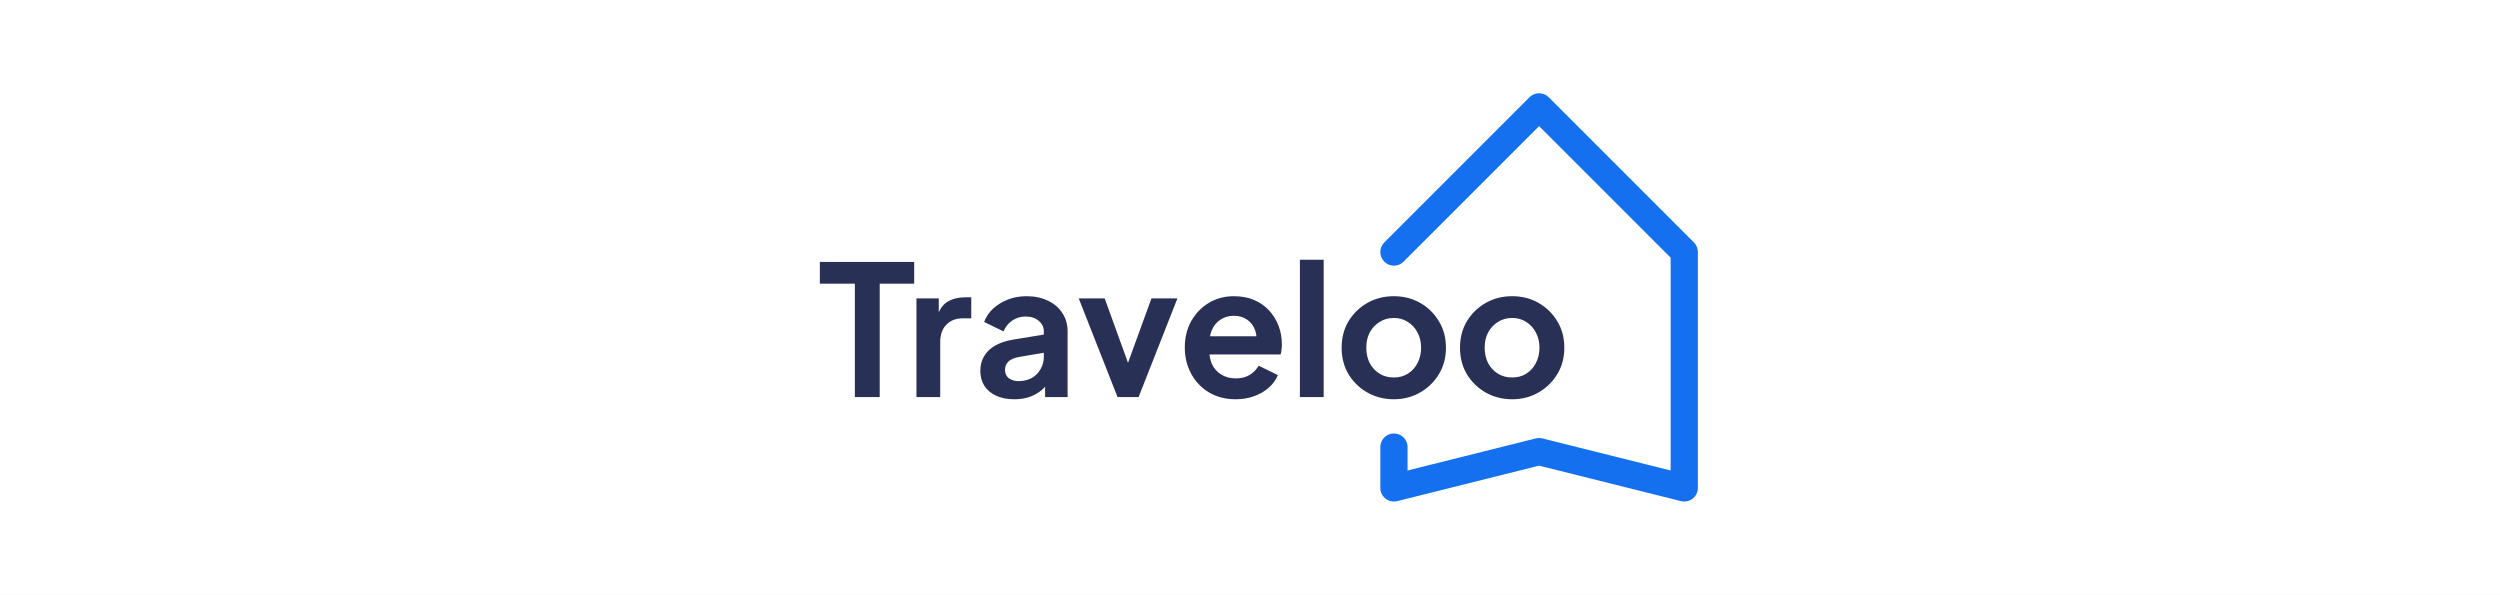
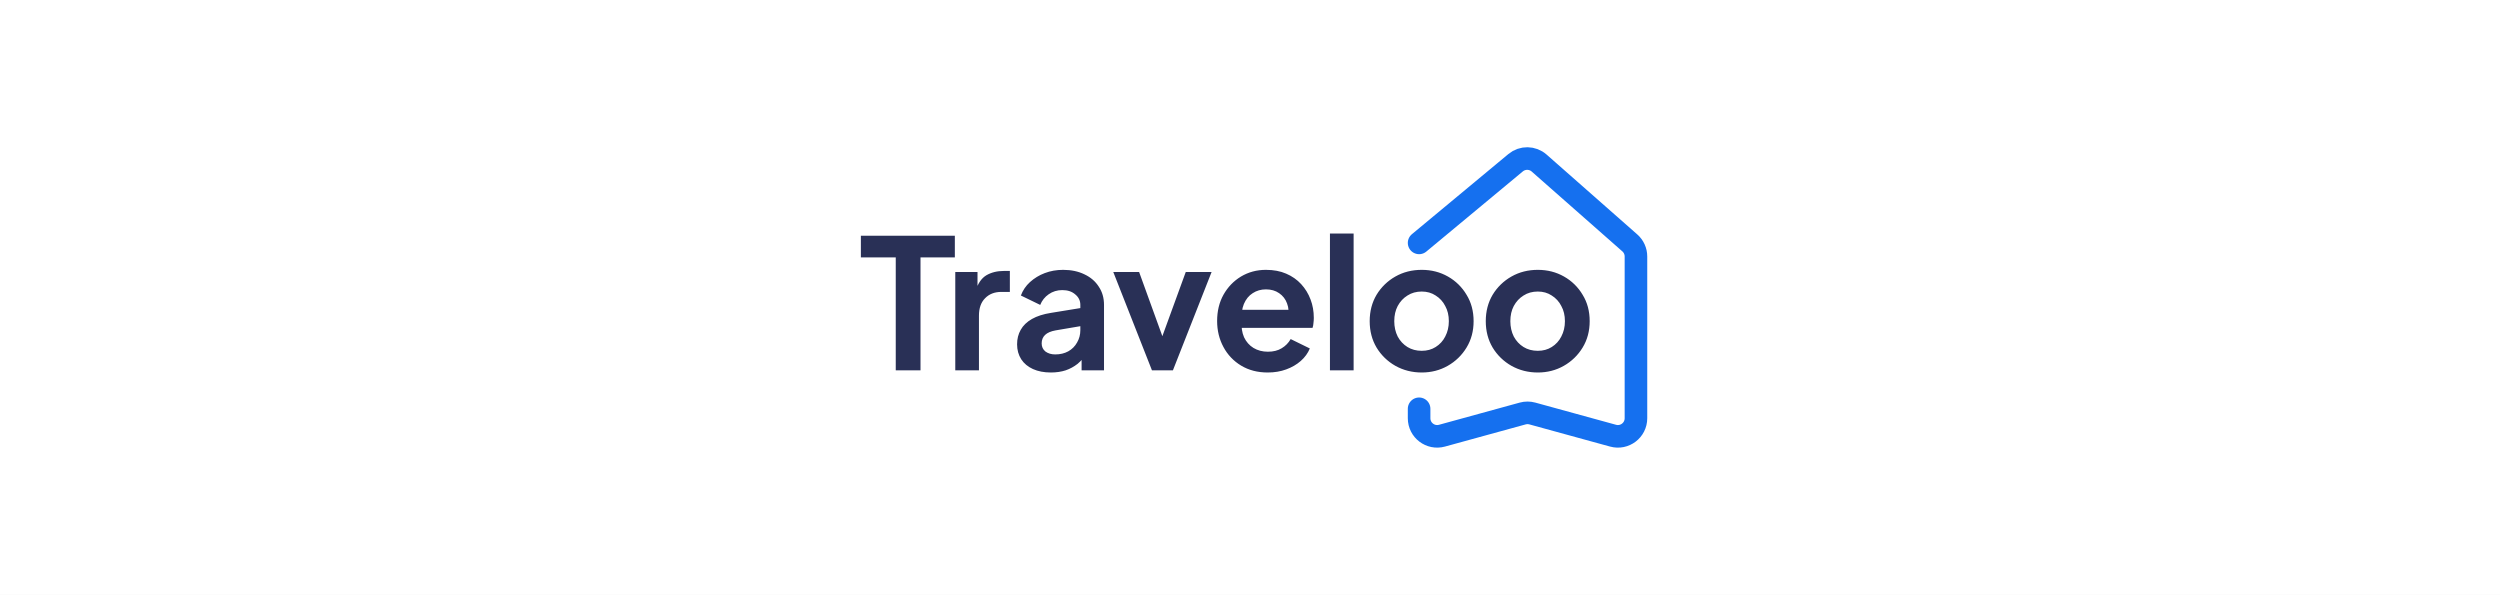
<svg xmlns="http://www.w3.org/2000/svg" width="538" height="128" fill="none">
  <path fill="#fff" d="M0 0h538v128H0z" />
-   <path d="M183.966 85.452V61.048h-7.536v-4.686h20.304v4.686h-7.419v24.404h-5.349zm13.253 0V64.21h4.803v4.725l-.39-.703c.494-1.588 1.262-2.694 2.304-3.319 1.067-.624 2.342-.937 3.826-.937h1.25v4.53h-1.836c-1.457 0-2.629.455-3.514 1.366-.885.885-1.327 2.135-1.327 3.749v11.831h-5.116zm21.048.469c-1.484 0-2.772-.247-3.866-.742-1.093-.495-1.939-1.197-2.538-2.109-.599-.937-.898-2.017-.898-3.24 0-1.172.26-2.213.781-3.124.521-.937 1.328-1.718 2.421-2.343 1.093-.625 2.473-1.067 4.139-1.328l6.95-1.132v3.905l-5.974 1.015c-1.015.182-1.77.508-2.265.976-.494.469-.742 1.08-.742 1.835 0 .73.274 1.315.82 1.757.573.417 1.276.625 2.109.625 1.067 0 2.004-.221 2.811-.664a4.837 4.837 0 0 0 1.914-1.913 5.2 5.2 0 0 0 .703-2.655v-5.467c0-.911-.365-1.666-1.094-2.265-.703-.624-1.64-.937-2.811-.937-1.093 0-2.07.3-2.929.898a5.02 5.02 0 0 0-1.835 2.304l-4.178-2.03a7.308 7.308 0 0 1 1.952-2.89 9.983 9.983 0 0 1 3.202-1.952c1.224-.469 2.551-.703 3.983-.703 1.744 0 3.28.325 4.608.976 1.327.625 2.356 1.51 3.085 2.655.754 1.12 1.132 2.434 1.132 3.944v14.135h-4.842v-3.631l1.093-.078a8.882 8.882 0 0 1-1.952 2.304 8.813 8.813 0 0 1-2.577 1.405c-.963.313-2.031.469-3.202.469zm22.23-.469-8.356-21.242h5.584l6.052 16.713h-2.069l6.091-16.713h5.584l-8.356 21.242h-4.53zm25.406.469c-2.186 0-4.1-.495-5.74-1.484a10.334 10.334 0 0 1-3.826-4.022c-.912-1.692-1.367-3.566-1.367-5.623 0-2.134.455-4.022 1.367-5.662.937-1.665 2.199-2.98 3.787-3.943 1.614-.963 3.41-1.445 5.389-1.445 1.666 0 3.124.273 4.373.82 1.276.547 2.356 1.302 3.241 2.265.885.963 1.562 2.07 2.03 3.319.469 1.223.703 2.55.703 3.983 0 .364-.026.742-.078 1.132-.026.39-.091.729-.195 1.015h-16.4v-3.905h13.51l-2.42 1.836c.234-1.198.169-2.265-.196-3.202a4.435 4.435 0 0 0-1.718-2.226c-.781-.547-1.731-.82-2.85-.82-1.068 0-2.018.273-2.851.82-.833.52-1.471 1.302-1.913 2.343-.417 1.015-.573 2.252-.469 3.71-.104 1.301.065 2.46.508 3.475.469.989 1.145 1.757 2.03 2.303.912.547 1.953.82 3.124.82 1.172 0 2.161-.247 2.968-.741a5.303 5.303 0 0 0 1.952-1.992l4.139 2.03c-.416 1.016-1.067 1.914-1.952 2.695-.885.78-1.939 1.393-3.163 1.835-1.197.443-2.525.664-3.983.664zm13.835-.469V55.893h5.115v29.56h-5.115zm20.225.469c-2.083 0-3.983-.482-5.701-1.445a11.13 11.13 0 0 1-4.061-3.944c-.989-1.666-1.484-3.566-1.484-5.7 0-2.135.495-4.035 1.484-5.701a11.13 11.13 0 0 1 4.061-3.944c1.692-.963 3.592-1.445 5.701-1.445 2.082 0 3.97.482 5.662 1.445a10.834 10.834 0 0 1 4.022 3.944c1.015 1.64 1.522 3.54 1.522 5.7 0 2.135-.507 4.035-1.522 5.701a11.137 11.137 0 0 1-4.061 3.944c-1.692.963-3.567 1.445-5.623 1.445zm0-4.686c1.145 0 2.147-.273 3.006-.82.886-.546 1.575-1.301 2.07-2.265.521-.989.781-2.095.781-3.319 0-1.25-.26-2.342-.781-3.28-.495-.963-1.184-1.718-2.07-2.264-.859-.573-1.861-.86-3.006-.86-1.172 0-2.2.287-3.085.86-.885.546-1.588 1.301-2.109 2.264-.494.938-.741 2.03-.741 3.28 0 1.224.247 2.33.741 3.32.521.963 1.224 1.718 2.109 2.264.885.547 1.913.82 3.085.82zm25.472 4.686c-2.082 0-3.983-.482-5.701-1.445a11.137 11.137 0 0 1-4.061-3.944c-.989-1.666-1.483-3.566-1.483-5.7 0-2.135.494-4.035 1.483-5.701a11.137 11.137 0 0 1 4.061-3.944c1.692-.963 3.593-1.445 5.701-1.445 2.083 0 3.97.482 5.662 1.445a10.827 10.827 0 0 1 4.022 3.944c1.015 1.64 1.523 3.54 1.523 5.7 0 2.135-.508 4.035-1.523 5.701a11.13 11.13 0 0 1-4.061 3.944c-1.692.963-3.566 1.445-5.623 1.445zm0-4.686c1.146 0 2.148-.273 3.007-.82a5.612 5.612 0 0 0 2.069-2.265c.521-.989.781-2.095.781-3.319 0-1.25-.26-2.342-.781-3.28a5.613 5.613 0 0 0-2.069-2.264c-.859-.573-1.861-.86-3.007-.86-1.171 0-2.199.287-3.085.86-.885.546-1.587 1.301-2.108 2.264-.495.938-.742 2.03-.742 3.28 0 1.224.247 2.33.742 3.32.521.963 1.223 1.718 2.108 2.264.886.547 1.914.82 3.085.82z" fill="#293056" />
-   <path d="M299.976 54.238 331.214 23l31.238 31.238V105l-31.238-7.81-31.238 7.81v-8.786" stroke="#1570EF" stroke-width="5.857" stroke-linecap="round" stroke-linejoin="round" />
+   <path d="M192.765 79.694V55.39h-7.505v-4.667h20.222v4.667h-7.389v24.305h-5.328zm12.811 0V58.54h4.784v4.705l-.389-.7c.492-1.581 1.257-2.683 2.294-3.305 1.063-.622 2.333-.934 3.811-.934h1.245v4.512h-1.828c-1.452 0-2.619.453-3.5 1.36-.882.882-1.322 2.127-1.322 3.734v11.783h-5.095zm20.573.467c-1.477 0-2.761-.246-3.85-.739-1.089-.492-1.931-1.192-2.527-2.1-.597-.933-.895-2.01-.895-3.228 0-1.166.259-2.203.778-3.11.518-.934 1.322-1.712 2.411-2.334 1.089-.622 2.463-1.063 4.122-1.322l6.922-1.128v3.889l-5.95 1.01c-1.011.182-1.763.506-2.255.973-.493.467-.739 1.076-.739 1.828 0 .726.272 1.31.817 1.75.57.415 1.27.622 2.1.622 1.063 0 1.996-.22 2.8-.661a4.816 4.816 0 0 0 1.905-1.906c.467-.803.7-1.685.7-2.644v-5.444c0-.908-.363-1.66-1.089-2.256-.7-.622-1.633-.933-2.8-.933-1.089 0-2.061.298-2.916.894a4.995 4.995 0 0 0-1.828 2.295l-4.161-2.023a7.28 7.28 0 0 1 1.944-2.877 9.953 9.953 0 0 1 3.189-1.945c1.219-.467 2.541-.7 3.967-.7 1.737 0 3.266.324 4.589.972 1.322.623 2.346 1.504 3.072 2.645.752 1.115 1.128 2.424 1.128 3.928v14.077h-4.823v-3.616l1.089-.078a8.848 8.848 0 0 1-1.944 2.294 8.78 8.78 0 0 1-2.567 1.4c-.959.311-2.022.467-3.189.467zm21.751-.467-8.322-21.155h5.561l6.028 16.644h-2.061l6.067-16.644h5.561l-8.322 21.155H247.9zm24.914.467c-2.178 0-4.083-.493-5.716-1.478a10.295 10.295 0 0 1-3.812-4.005c-.907-1.685-1.361-3.552-1.361-5.6 0-2.126.454-4.006 1.361-5.64.934-1.659 2.191-2.968 3.773-3.927 1.607-.96 3.396-1.439 5.366-1.439 1.66 0 3.111.272 4.356.817 1.27.544 2.346 1.296 3.228 2.255.881.96 1.555 2.061 2.022 3.306.467 1.218.7 2.54.7 3.967 0 .362-.026.738-.078 1.127a3.715 3.715 0 0 1-.194 1.011h-16.334v-3.888h13.456l-2.411 1.827c.233-1.192.168-2.255-.195-3.189a4.417 4.417 0 0 0-1.711-2.216c-.778-.545-1.724-.817-2.839-.817-1.063 0-2.009.272-2.839.817-.829.518-1.464 1.296-1.905 2.333-.415 1.011-.571 2.243-.467 3.695-.104 1.296.065 2.45.506 3.46.466.986 1.14 1.75 2.022 2.295.907.545 1.944.817 3.111.817 1.167 0 2.152-.246 2.956-.74a5.292 5.292 0 0 0 1.944-1.982l4.122 2.022c-.415 1.01-1.063 1.905-1.944 2.683-.882.778-1.932 1.387-3.15 1.828-1.193.44-2.515.661-3.967.661zm13.39-.467V50.255h5.094v29.44h-5.094zm19.754.467c-2.075 0-3.967-.48-5.678-1.439a11.086 11.086 0 0 1-4.045-3.928c-.985-1.659-1.477-3.551-1.477-5.677 0-2.126.492-4.019 1.477-5.678a11.087 11.087 0 0 1 4.045-3.928c1.685-.96 3.578-1.439 5.678-1.439 2.074 0 3.953.48 5.638 1.439a10.777 10.777 0 0 1 4.006 3.928c1.011 1.633 1.517 3.526 1.517 5.678 0 2.126-.506 4.018-1.517 5.677a11.083 11.083 0 0 1-4.044 3.928c-1.686.96-3.552 1.439-5.6 1.439zm0-4.667c1.14 0 2.138-.272 2.994-.816a5.594 5.594 0 0 0 2.061-2.256c.519-.985.778-2.087.778-3.305 0-1.245-.259-2.334-.778-3.267a5.594 5.594 0 0 0-2.061-2.256c-.856-.57-1.854-.855-2.994-.855-1.167 0-2.191.285-3.073.855-.881.545-1.581 1.297-2.1 2.256-.492.933-.739 2.022-.739 3.267 0 1.218.247 2.32.739 3.305.519.96 1.219 1.711 2.1 2.256.882.544 1.906.816 3.073.816zm24.98 4.667c-2.074 0-3.967-.48-5.678-1.439a11.086 11.086 0 0 1-4.045-3.928c-.985-1.659-1.477-3.551-1.477-5.677 0-2.126.492-4.019 1.477-5.678a11.087 11.087 0 0 1 4.045-3.928c1.685-.96 3.578-1.439 5.678-1.439 2.074 0 3.953.48 5.638 1.439a10.777 10.777 0 0 1 4.006 3.928c1.011 1.633 1.517 3.526 1.517 5.678 0 2.126-.506 4.018-1.517 5.677a11.083 11.083 0 0 1-4.044 3.928c-1.686.96-3.552 1.439-5.6 1.439zm0-4.667c1.14 0 2.138-.272 2.994-.816a5.587 5.587 0 0 0 2.061-2.256c.519-.985.778-2.087.778-3.305 0-1.245-.259-2.334-.778-3.267a5.587 5.587 0 0 0-2.061-2.256c-.856-.57-1.854-.855-2.994-.855-1.167 0-2.191.285-3.073.855-.881.545-1.581 1.297-2.1 2.256-.492.933-.739 2.022-.739 3.267 0 1.218.247 2.32.739 3.305.519.96 1.219 1.711 2.1 2.256.882.544 1.906.816 3.073.816z" fill="#293056" />
+   <path d="m305.391 52.27 20.774-17.256a3.89 3.89 0 0 1 5.055.073l19.518 17.187a3.887 3.887 0 0 1 1.319 2.919V90.01c0 2.567-2.443 4.43-4.919 3.75l-17.384-4.777a3.886 3.886 0 0 0-2.06 0l-17.384 4.776c-2.476.68-4.919-1.182-4.919-3.75v-2.038" stroke="#1570EF" stroke-width="4.861" stroke-linecap="round" stroke-linejoin="round" />
</svg>
